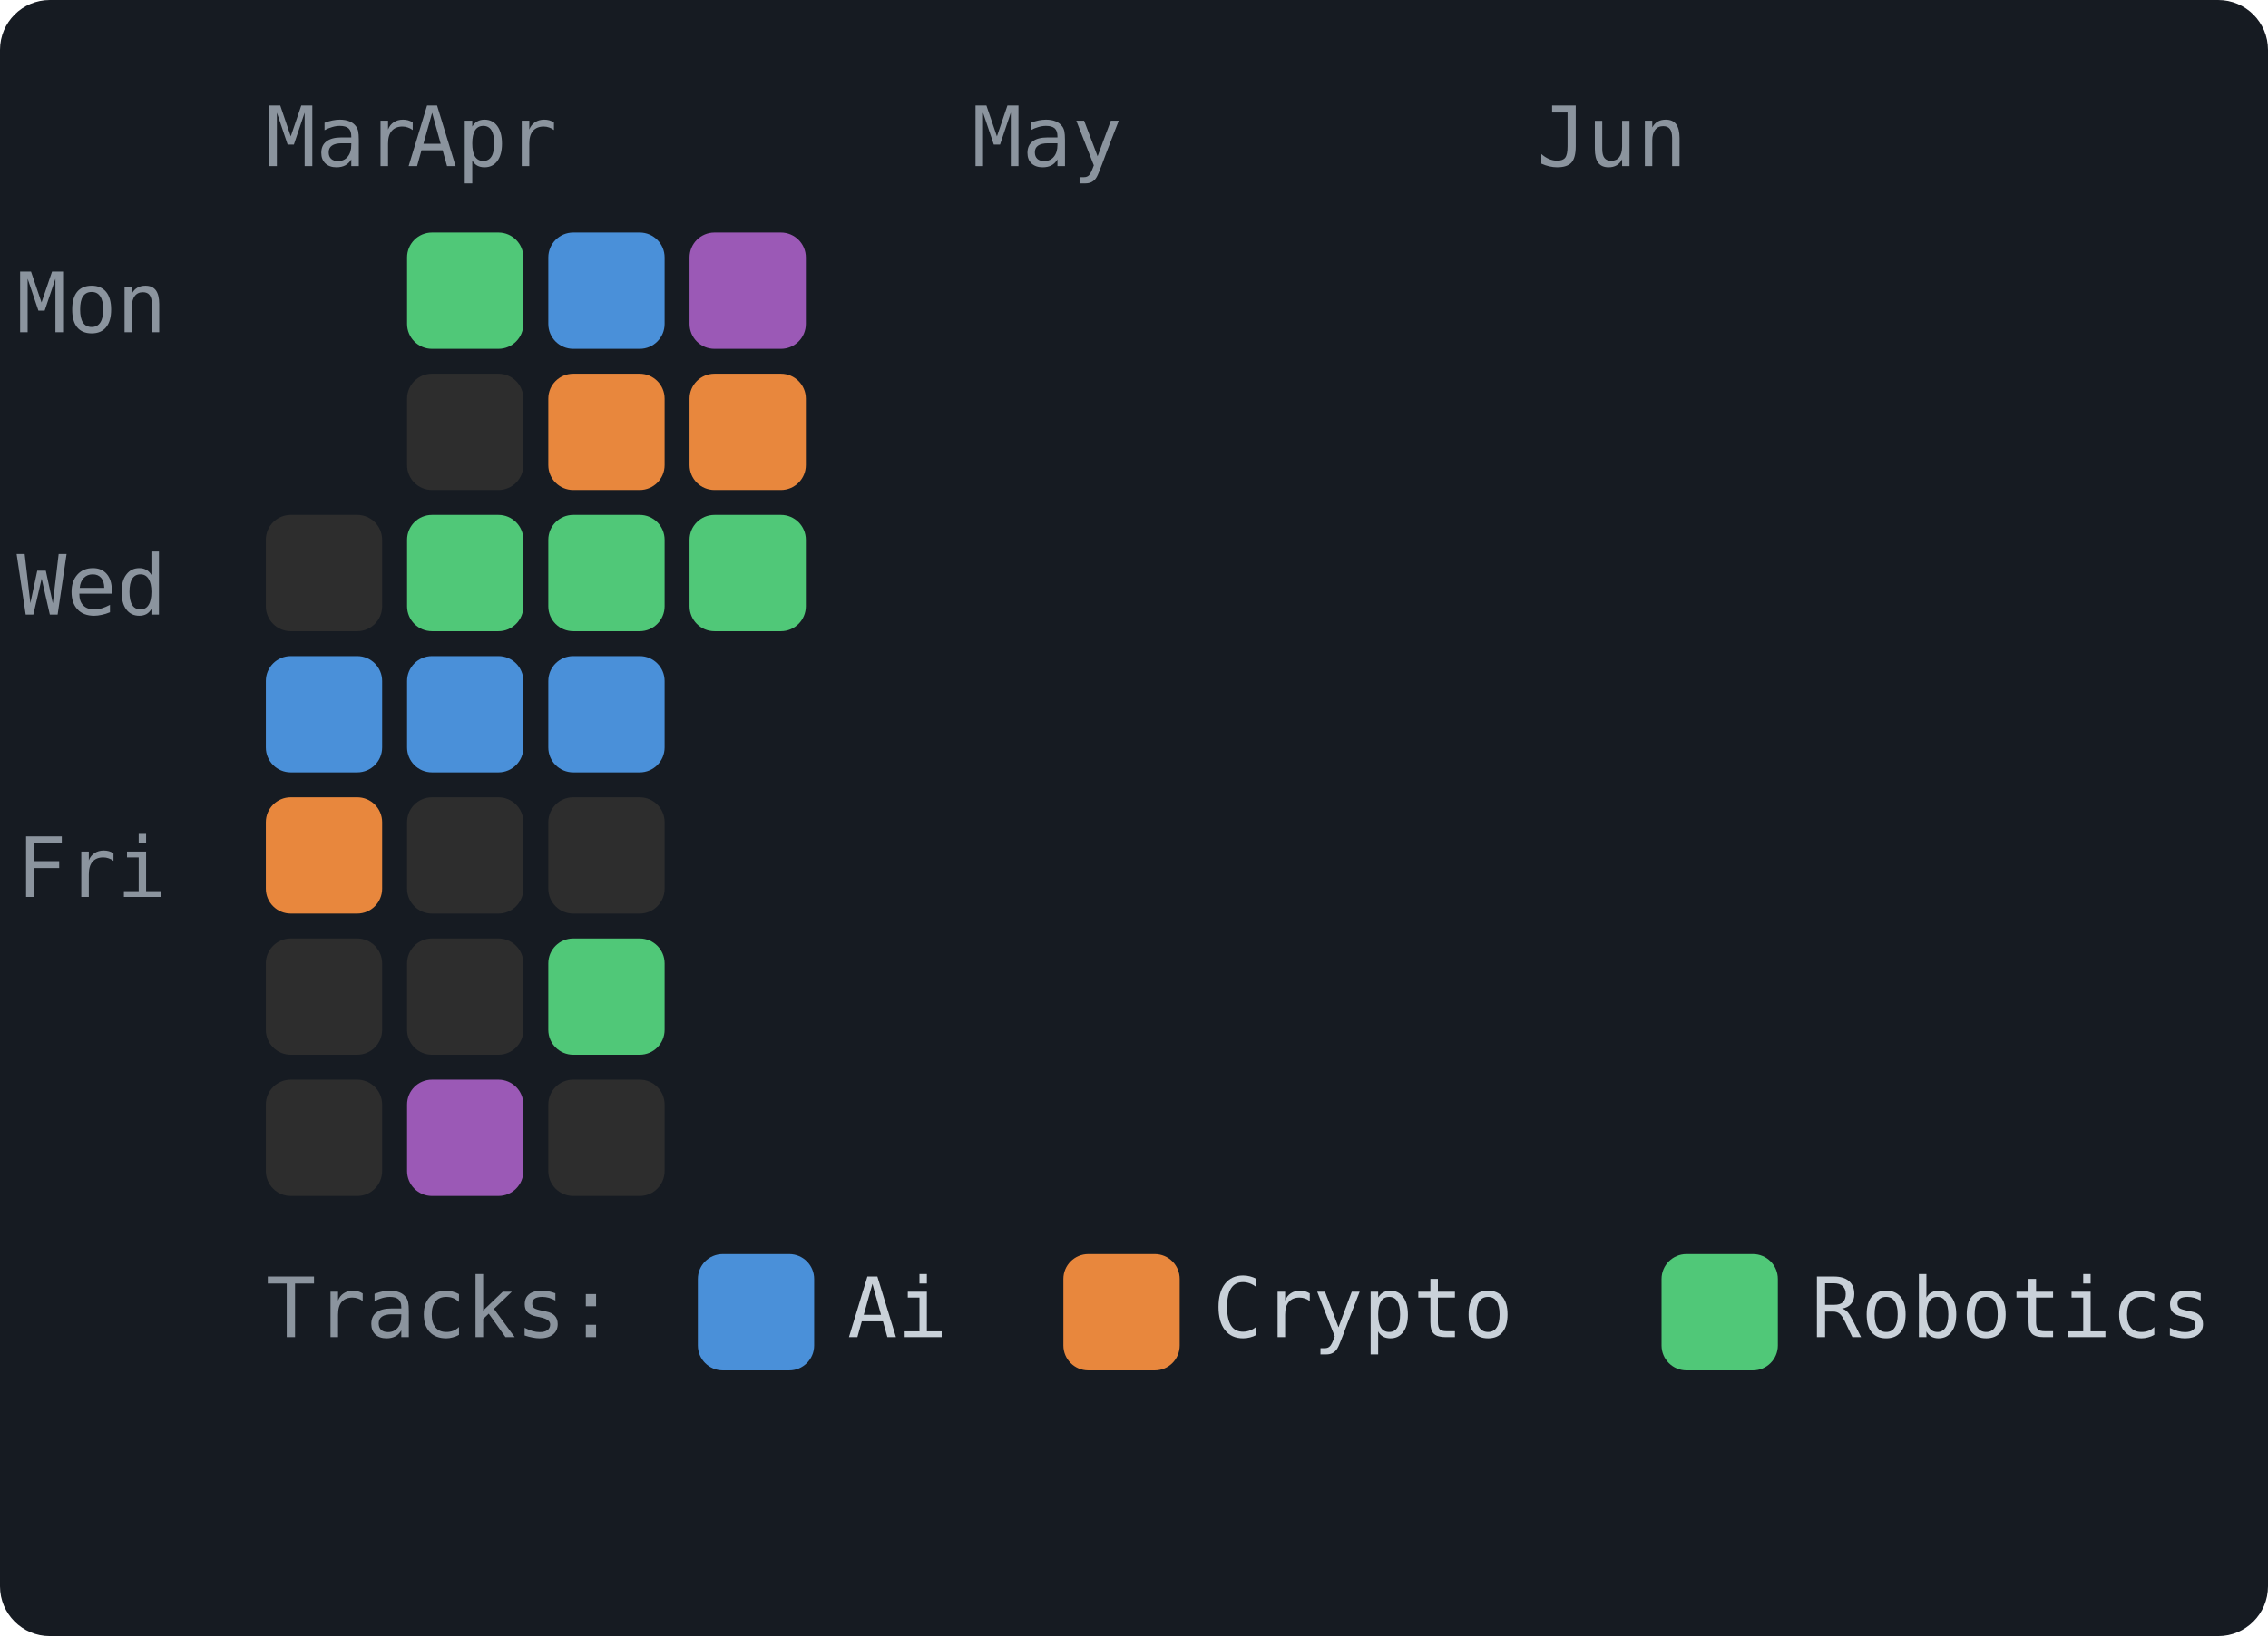
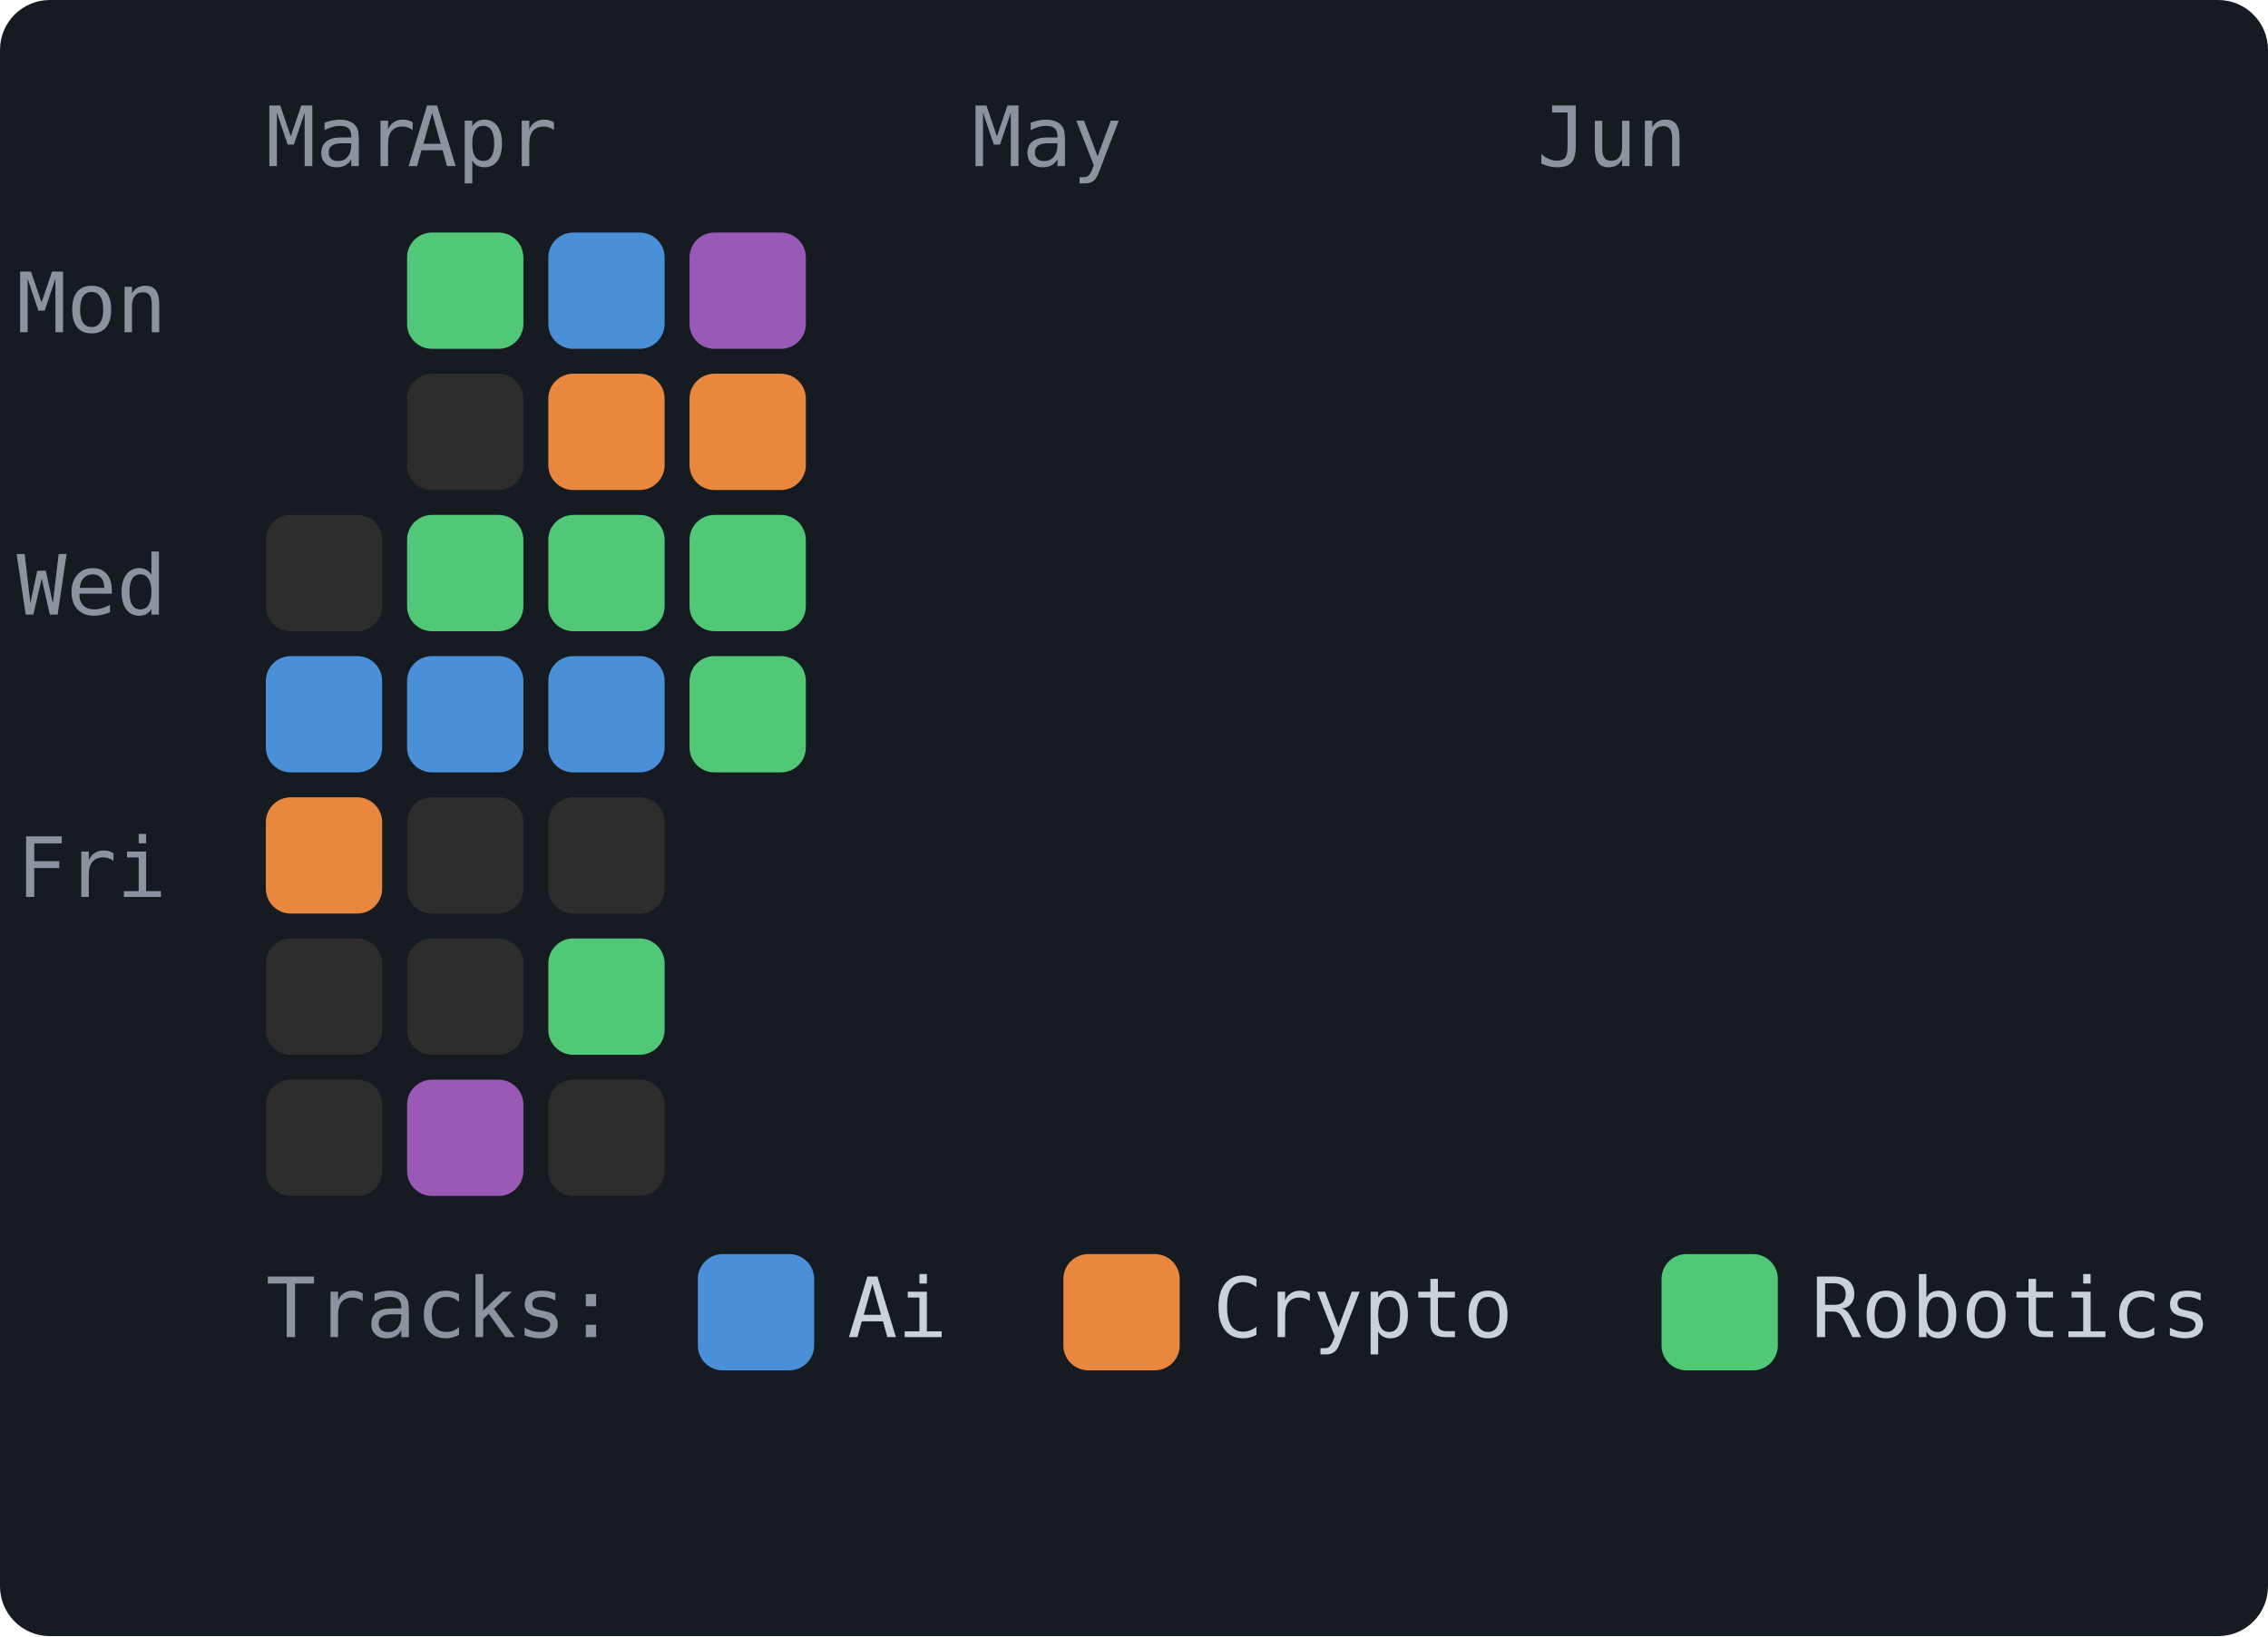
<svg xmlns="http://www.w3.org/2000/svg" width="273" height="197" viewBox="0 0 273 197">
  <rect width="273" height="197" fill="#161B22" rx="6" />
  <text x="2" y="40" fill="#8B949E" font-family="monospace" font-size="10">Mon</text>
  <text x="2" y="74" fill="#8B949E" font-family="monospace" font-size="10">Wed</text>
  <text x="2" y="108" fill="#8B949E" font-family="monospace" font-size="10">Fri</text>
  <text x="32" y="20" fill="#8B949E" font-family="monospace" font-size="10">Mar</text>
  <text x="49" y="20" fill="#8B949E" font-family="monospace" font-size="10">Apr</text>
  <text x="117" y="20" fill="#8B949E" font-family="monospace" font-size="10">May</text>
  <text x="185" y="20" fill="#8B949E" font-family="monospace" font-size="10">Jun</text>
  <rect x="32" y="62" width="14" height="14" rx="3" fill="#2D2D2D" />
  <rect x="32" y="79" width="14" height="14" rx="3" fill="#4A90D9" />
  <rect x="32" y="96" width="14" height="14" rx="3" fill="#E8873D" />
  <rect x="32" y="113" width="14" height="14" rx="3" fill="#2D2D2D" />
  <rect x="32" y="130" width="14" height="14" rx="3" fill="#2D2D2D" />
  <rect x="49" y="28" width="14" height="14" rx="3" fill="#50C878" />
  <rect x="49" y="45" width="14" height="14" rx="3" fill="#2D2D2D" />
  <rect x="49" y="62" width="14" height="14" rx="3" fill="#50C878" />
  <rect x="49" y="79" width="14" height="14" rx="3" fill="#4A90D9" />
  <rect x="49" y="96" width="14" height="14" rx="3" fill="#2D2D2D" />
  <rect x="49" y="113" width="14" height="14" rx="3" fill="#2D2D2D" />
  <rect x="49" y="130" width="14" height="14" rx="3" fill="#9B59B6" />
  <rect x="66" y="28" width="14" height="14" rx="3" fill="#4A90D9" />
  <rect x="66" y="45" width="14" height="14" rx="3" fill="#E8873D" />
  <rect x="66" y="62" width="14" height="14" rx="3" fill="#50C878" />
  <rect x="66" y="79" width="14" height="14" rx="3" fill="#4A90D9" />
  <rect x="66" y="96" width="14" height="14" rx="3" fill="#2D2D2D" />
  <rect x="66" y="113" width="14" height="14" rx="3" fill="#50C878" />
  <rect x="66" y="130" width="14" height="14" rx="3" fill="#2D2D2D" />
  <rect x="83" y="28" width="14" height="14" rx="3" fill="#9B59B6" />
  <rect x="83" y="45" width="14" height="14" rx="3" fill="#E8873D" />
  <rect x="83" y="62" width="14" height="14" rx="3" fill="#50C878" />
+   <rect x="83" y="79" width="14" height="14" rx="3" fill="#50C878" />
  <text x="32" y="161" fill="#8B949E" font-family="monospace" font-size="10">Tracks:</text>
  <rect x="84" y="151" width="14" height="14" rx="3" fill="#4A90D9" />
  <text x="102" y="161" fill="#C9D1D9" font-family="monospace" font-size="10">Ai</text>
  <rect x="128" y="151" width="14" height="14" rx="3" fill="#E8873D" />
  <text x="146" y="161" fill="#C9D1D9" font-family="monospace" font-size="10">Crypto</text>
  <rect x="200" y="151" width="14" height="14" rx="3" fill="#50C878" />
  <text x="218" y="161" fill="#C9D1D9" font-family="monospace" font-size="10">Robotics</text>
  <rect x="286" y="151" width="14" height="14" rx="3" fill="#9B59B6" />
  <text x="304" y="161" fill="#C9D1D9" font-family="monospace" font-size="10">Integration</text>
  <rect x="393" y="151" width="14" height="14" rx="3" fill="#2D2D2D" />
  <text x="411" y="161" fill="#C9D1D9" font-family="monospace" font-size="10">No activity</text>
</svg>
